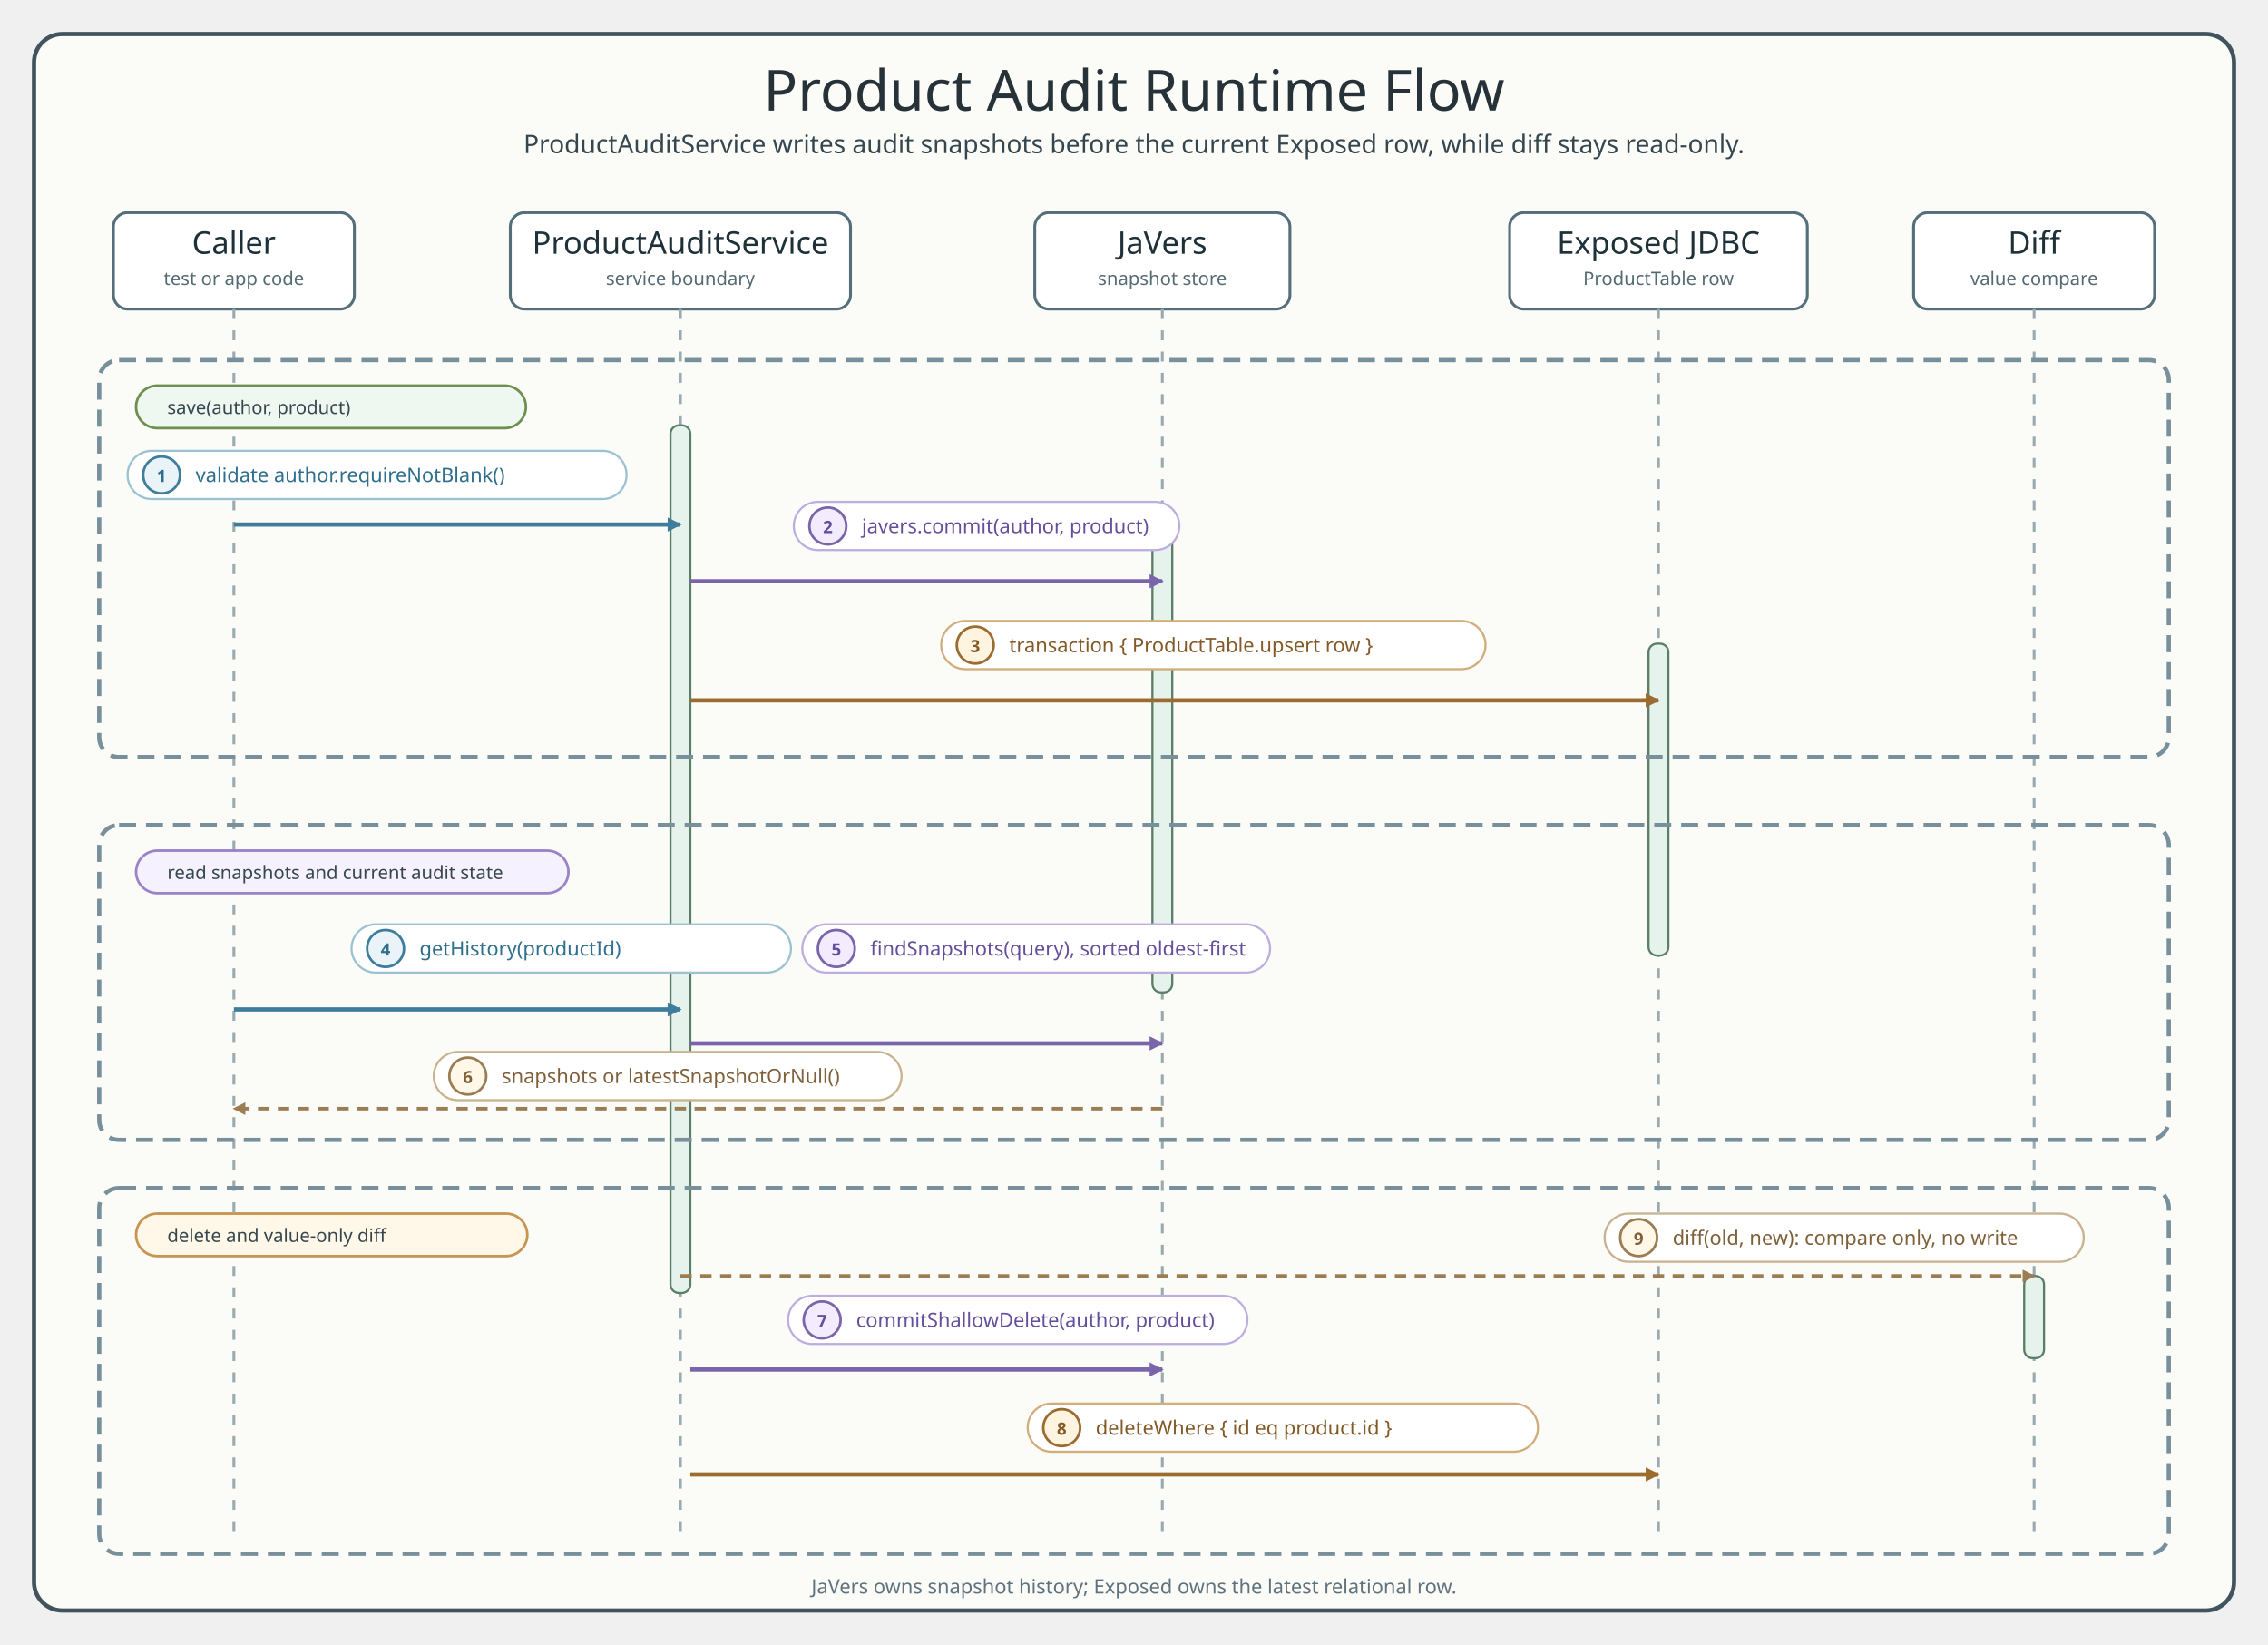
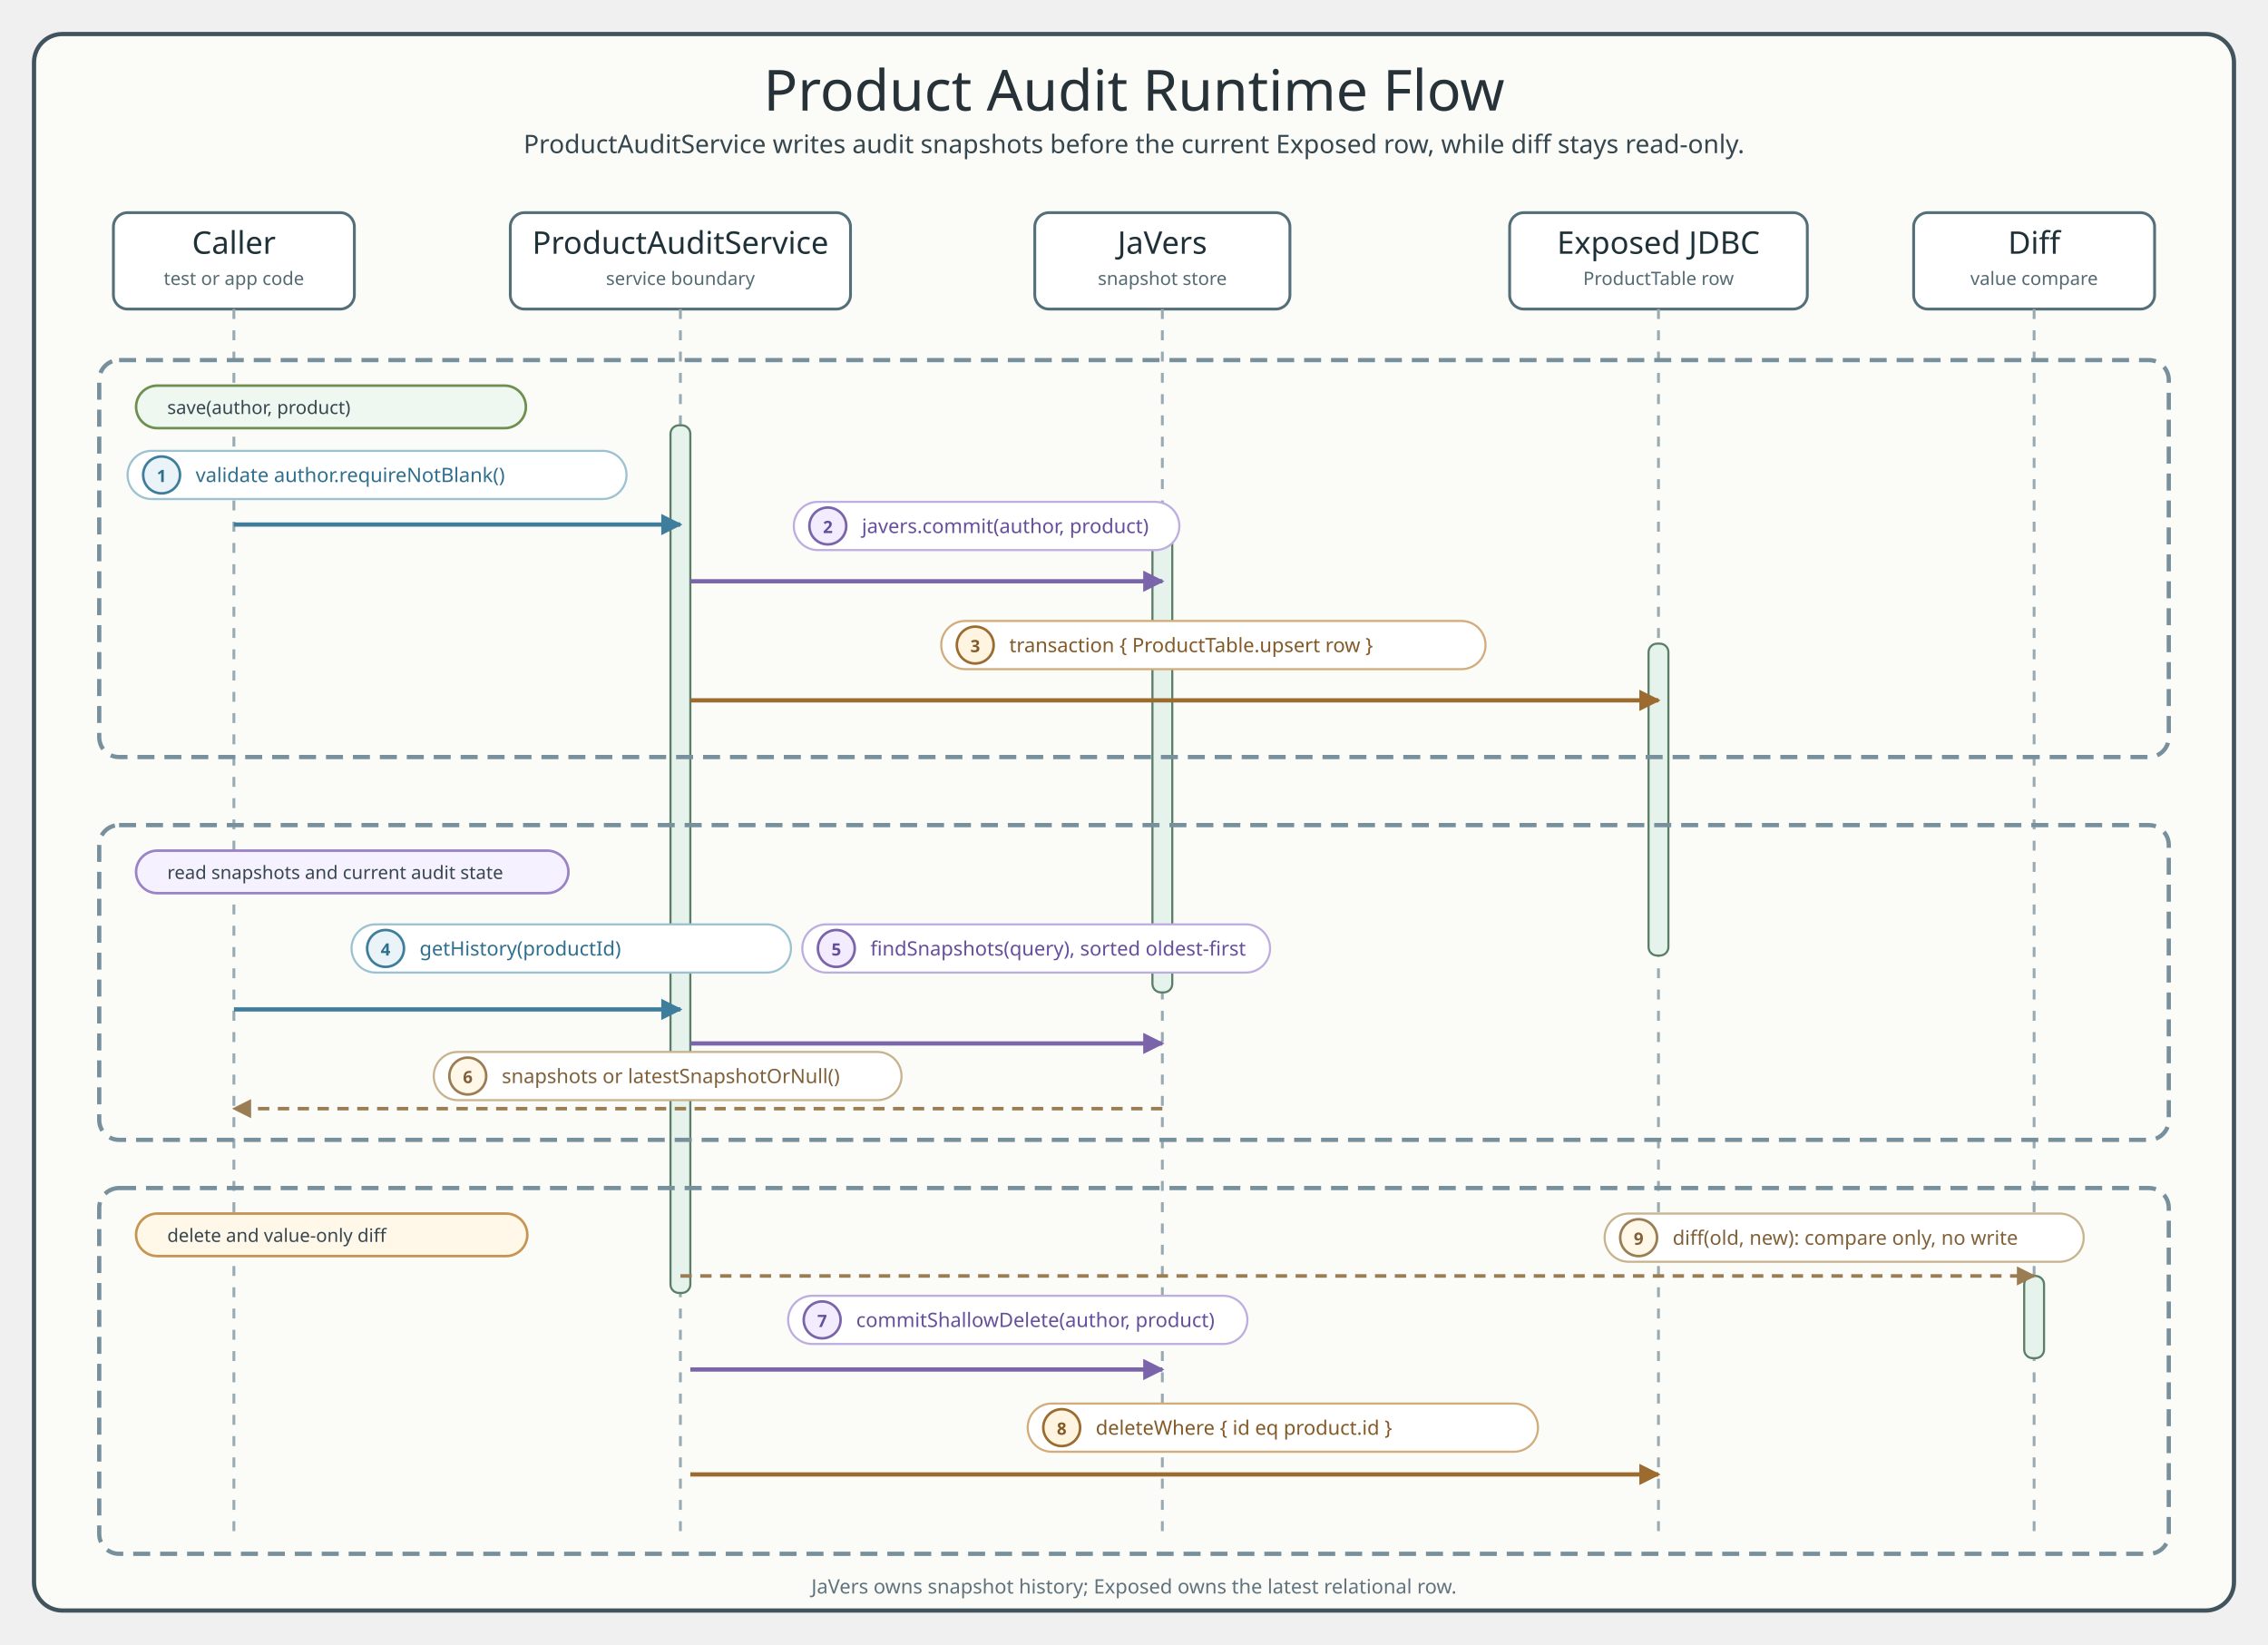
<svg xmlns="http://www.w3.org/2000/svg" width="1600" height="1160" viewBox="0 0 1600 1160" role="img" aria-labelledby="title desc">
  <defs>
    <style>
      svg{background:#f8fafc}
      .title{font-family:"Architects Daughter";font-size:40px;fill:#263238}
      .subtitle,.msg,.note,.footer{font-family:"Comic Mono";fill:#36464f}
      .subtitle{font-size:18px}.msg{font-size:14px}.note{font-size:13px}.footer{font-size:14px;fill:#60727d}
      .participant{font-family:"Architects Daughter";font-size:22px;fill:#1f3138}
      .role{font-family:"Comic Mono";font-size:13px;fill:#546a73}
      .frame{fill:#fbfcf8;stroke:#41545d;stroke-width:3}
      .header{fill:#ffffff;stroke:#546e7a;stroke-width:2}
      .lifeline{stroke:#9aaab1;stroke-width:2;stroke-dasharray:7 8}
      .activation{fill:#e6f2ec;stroke:#5b7e67;stroke-width:1.5}
      .call{fill:none;stroke:#3f7d9c;stroke-width:3;marker-end:url(#arrowCall)}
      .audit{fill:none;stroke:#7a64aa;stroke-width:3;marker-end:url(#arrowAudit)}
      .db{fill:none;stroke:#9b6b2f;stroke-width:3;marker-end:url(#arrowDb)}
      .return{fill:none;stroke:#9b7d54;stroke-width:2.5;stroke-dasharray:8 6;marker-end:url(#arrowReturn)}
      .branch{fill:none;stroke:#78909c;stroke-width:3;stroke-dasharray:12 7}
      .branchDivider{stroke:#78909c;stroke-width:3;stroke-dasharray:12 8}
      .branchSave{fill:#eef7f0;stroke:#6e8f4f;stroke-width:1.8}
      .branchRead{fill:#f6f1ff;stroke:#9a83c7;stroke-width:1.8}
      .branchDelete{fill:#fff7e8;stroke:#c79553;stroke-width:1.8}
      .label{fill:#ffffff;stroke:#d7e0e4;stroke-width:1.5}
      .label.callLabel{stroke:#9cc2d1}.label.auditLabel{stroke:#beaee0}.label.dbLabel{stroke:#d2ad7c}.label.returnLabel{stroke:#c8b38f}
      .badge{stroke-width:1.8}
      .badge.callBadge{fill:#eaf4f8;stroke:#3f7d9c}.badge.auditBadge{fill:#f3ecff;stroke:#7a64aa}.badge.dbBadge{fill:#fff4df;stroke:#9b6b2f}.badge.returnBadge{fill:#fff7e8;stroke:#9b7d54}
      .badgeText{font-family:"Comic Mono";font-size:12px;font-weight:700}
      .msg.callText,.badgeText.callText{fill:#2f6f8e}.msg.auditText,.badgeText.auditText{fill:#654f9c}.msg.dbText,.badgeText.dbText{fill:#835a27}.msg.returnText,.badgeText.returnText{fill:#7f6038}
    </style>
-     <marker id="arrowCall" markerUnits="userSpaceOnUse" markerWidth="10" markerHeight="10" viewBox="0 0 10 10" refX="9" refY="5" orient="auto">
+     <marker id="arrowCall" markerUnits="userSpaceOnUse" markerWidth="15" markerHeight="15" viewBox="0 0 10 10" refX="9" refY="5" orient="auto">
      <path d="M 0 0 L 10 5 L 0 10 Z" fill="#3f7d9c" />
    </marker>
-     <marker id="arrowAudit" markerUnits="userSpaceOnUse" markerWidth="10" markerHeight="10" viewBox="0 0 10 10" refX="9" refY="5" orient="auto">
+     <marker id="arrowAudit" markerUnits="userSpaceOnUse" markerWidth="15" markerHeight="15" viewBox="0 0 10 10" refX="9" refY="5" orient="auto">
      <path d="M 0 0 L 10 5 L 0 10 Z" fill="#7a64aa" />
    </marker>
-     <marker id="arrowDb" markerUnits="userSpaceOnUse" markerWidth="10" markerHeight="10" viewBox="0 0 10 10" refX="9" refY="5" orient="auto">
+     <marker id="arrowDb" markerUnits="userSpaceOnUse" markerWidth="15" markerHeight="15" viewBox="0 0 10 10" refX="9" refY="5" orient="auto">
      <path d="M 0 0 L 10 5 L 0 10 Z" fill="#9b6b2f" />
    </marker>
-     <marker id="arrowReturn" markerUnits="userSpaceOnUse" markerWidth="9" markerHeight="9" viewBox="0 0 10 10" refX="9" refY="5" orient="auto">
+     <marker id="arrowReturn" markerUnits="userSpaceOnUse" markerWidth="13.5" markerHeight="13.5" viewBox="0 0 10 10" refX="9" refY="5" orient="auto">
      <path d="M 0 0 L 10 5 L 0 10 Z" fill="#9b7d54" />
    </marker>
  </defs>
  <rect x="24" y="24" width="1552" height="1112" rx="20" class="frame" />
  <text x="800" y="78" text-anchor="middle" class="title">Product Audit Runtime Flow</text>
  <text x="800" y="108" text-anchor="middle" class="subtitle">ProductAuditService writes audit snapshots before the current Exposed row, while diff stays read-only.</text>
  <rect x="80" y="150" width="170" height="68" rx="10" class="header" />
  <text x="165" y="179" text-anchor="middle" class="participant">Caller</text>
  <text x="165" y="201" text-anchor="middle" class="role">test or app code</text>
  <rect x="360" y="150" width="240" height="68" rx="10" class="header" />
  <text x="480" y="179" text-anchor="middle" class="participant">ProductAuditService</text>
  <text x="480" y="201" text-anchor="middle" class="role">service boundary</text>
  <rect x="730" y="150" width="180" height="68" rx="10" class="header" />
  <text x="820" y="179" text-anchor="middle" class="participant">JaVers</text>
  <text x="820" y="201" text-anchor="middle" class="role">snapshot store</text>
  <rect x="1065" y="150" width="210" height="68" rx="10" class="header" />
  <text x="1170" y="179" text-anchor="middle" class="participant">Exposed JDBC</text>
  <text x="1170" y="201" text-anchor="middle" class="role">ProductTable row</text>
  <rect x="1350" y="150" width="170" height="68" rx="10" class="header" />
  <text x="1435" y="179" text-anchor="middle" class="participant">Diff</text>
  <text x="1435" y="201" text-anchor="middle" class="role">value compare</text>
  <line x1="165" y1="218" x2="165" y2="1080" class="lifeline" />
  <line x1="480" y1="218" x2="480" y2="1080" class="lifeline" />
  <line x1="820" y1="218" x2="820" y2="1080" class="lifeline" />
  <line x1="1170" y1="218" x2="1170" y2="1080" class="lifeline" />
  <line x1="1435" y1="218" x2="1435" y2="1080" class="lifeline" />
  <rect x="473" y="300" width="14" height="612" rx="6" class="activation" />
  <rect x="813" y="376" width="14" height="324" rx="6" class="activation" />
  <rect x="1163" y="454" width="14" height="220" rx="6" class="activation" />
  <rect x="1428" y="900" width="14" height="58" rx="6" class="activation" />
  <rect x="70" y="254" width="1460" height="280" rx="14" class="branch" />
  <rect x="96" y="272" width="275" height="30" rx="15" class="branchSave" />
  <text x="118" y="292" class="note">save(author, product)</text>
  <rect x="90" y="318" width="352" height="34" rx="17" class="label callLabel" />
  <circle cx="114" cy="335" r="13" class="badge callBadge" />
  <text x="114" y="340" text-anchor="middle" class="badgeText callText">1</text>
  <text x="138" y="340" class="msg callText">validate author.requireNotBlank()</text>
  <path d="M 165 370 L 480 370" class="call" />
  <rect x="560" y="354" width="272" height="34" rx="17" class="label auditLabel" />
  <circle cx="584" cy="371" r="13" class="badge auditBadge" />
  <text x="584" y="376" text-anchor="middle" class="badgeText auditText">2</text>
  <text x="608" y="376" class="msg auditText">javers.commit(author, product)</text>
  <path d="M 487 410 L 820 410" class="audit" />
  <rect x="664" y="438" width="384" height="34" rx="17" class="label dbLabel" />
  <circle cx="688" cy="455" r="13" class="badge dbBadge" />
  <text x="688" y="460" text-anchor="middle" class="badgeText dbText">3</text>
  <text x="712" y="460" class="msg dbText">transaction { ProductTable.upsert row }</text>
  <path d="M 487 494 L 1170 494" class="db" />
  <rect x="70" y="582" width="1460" height="222" rx="14" class="branch" />
  <rect x="96" y="600" width="305" height="30" rx="15" class="branchRead" />
  <text x="118" y="620" class="note">read snapshots and current audit state</text>
  <rect x="248" y="652" width="310" height="34" rx="17" class="label callLabel" />
  <circle cx="272" cy="669" r="13" class="badge callBadge" />
  <text x="272" y="674" text-anchor="middle" class="badgeText callText">4</text>
  <text x="296" y="674" class="msg callText">getHistory(productId)</text>
  <path d="M 165 712 L 480 712" class="call" />
  <rect x="566" y="652" width="330" height="34" rx="17" class="label auditLabel" />
  <circle cx="590" cy="669" r="13" class="badge auditBadge" />
  <text x="590" y="674" text-anchor="middle" class="badgeText auditText">5</text>
  <text x="614" y="674" class="msg auditText">findSnapshots(query), sorted oldest-first</text>
  <path d="M 487 736 L 820 736" class="audit" />
  <rect x="306" y="742" width="330" height="34" rx="17" class="label returnLabel" />
  <circle cx="330" cy="759" r="13" class="badge returnBadge" />
  <text x="330" y="764" text-anchor="middle" class="badgeText returnText">6</text>
  <text x="354" y="764" class="msg returnText">snapshots or latestSnapshotOrNull()</text>
  <path d="M 820 782 L 480 782 L 165 782" class="return" />
  <rect x="70" y="838" width="1460" height="258" rx="14" class="branch" />
  <rect x="96" y="856" width="276" height="30" rx="15" class="branchDelete" />
  <text x="118" y="876" class="note">delete and value-only diff</text>
  <rect x="556" y="914" width="324" height="34" rx="17" class="label auditLabel" />
  <circle cx="580" cy="931" r="13" class="badge auditBadge" />
  <text x="580" y="936" text-anchor="middle" class="badgeText auditText">7</text>
  <text x="604" y="936" class="msg auditText">commitShallowDelete(author, product)</text>
  <path d="M 487 966 L 820 966" class="audit" />
  <rect x="725" y="990" width="360" height="34" rx="17" class="label dbLabel" />
  <circle cx="749" cy="1007" r="13" class="badge dbBadge" />
  <text x="749" y="1012" text-anchor="middle" class="badgeText dbText">8</text>
  <text x="773" y="1012" class="msg dbText">deleteWhere { id eq product.id }</text>
  <path d="M 487 1040 L 1170 1040" class="db" />
  <rect x="1132" y="856" width="338" height="34" rx="17" class="label returnLabel" />
  <circle cx="1156" cy="873" r="13" class="badge returnBadge" />
  <text x="1156" y="878" text-anchor="middle" class="badgeText returnText">9</text>
  <text x="1180" y="878" class="msg returnText">diff(old, new): compare only, no write</text>
  <path d="M 480 900 L 1435 900" class="return" />
  <text x="800" y="1124" text-anchor="middle" class="footer">JaVers owns snapshot history; Exposed owns the latest relational row.</text>
</svg>
